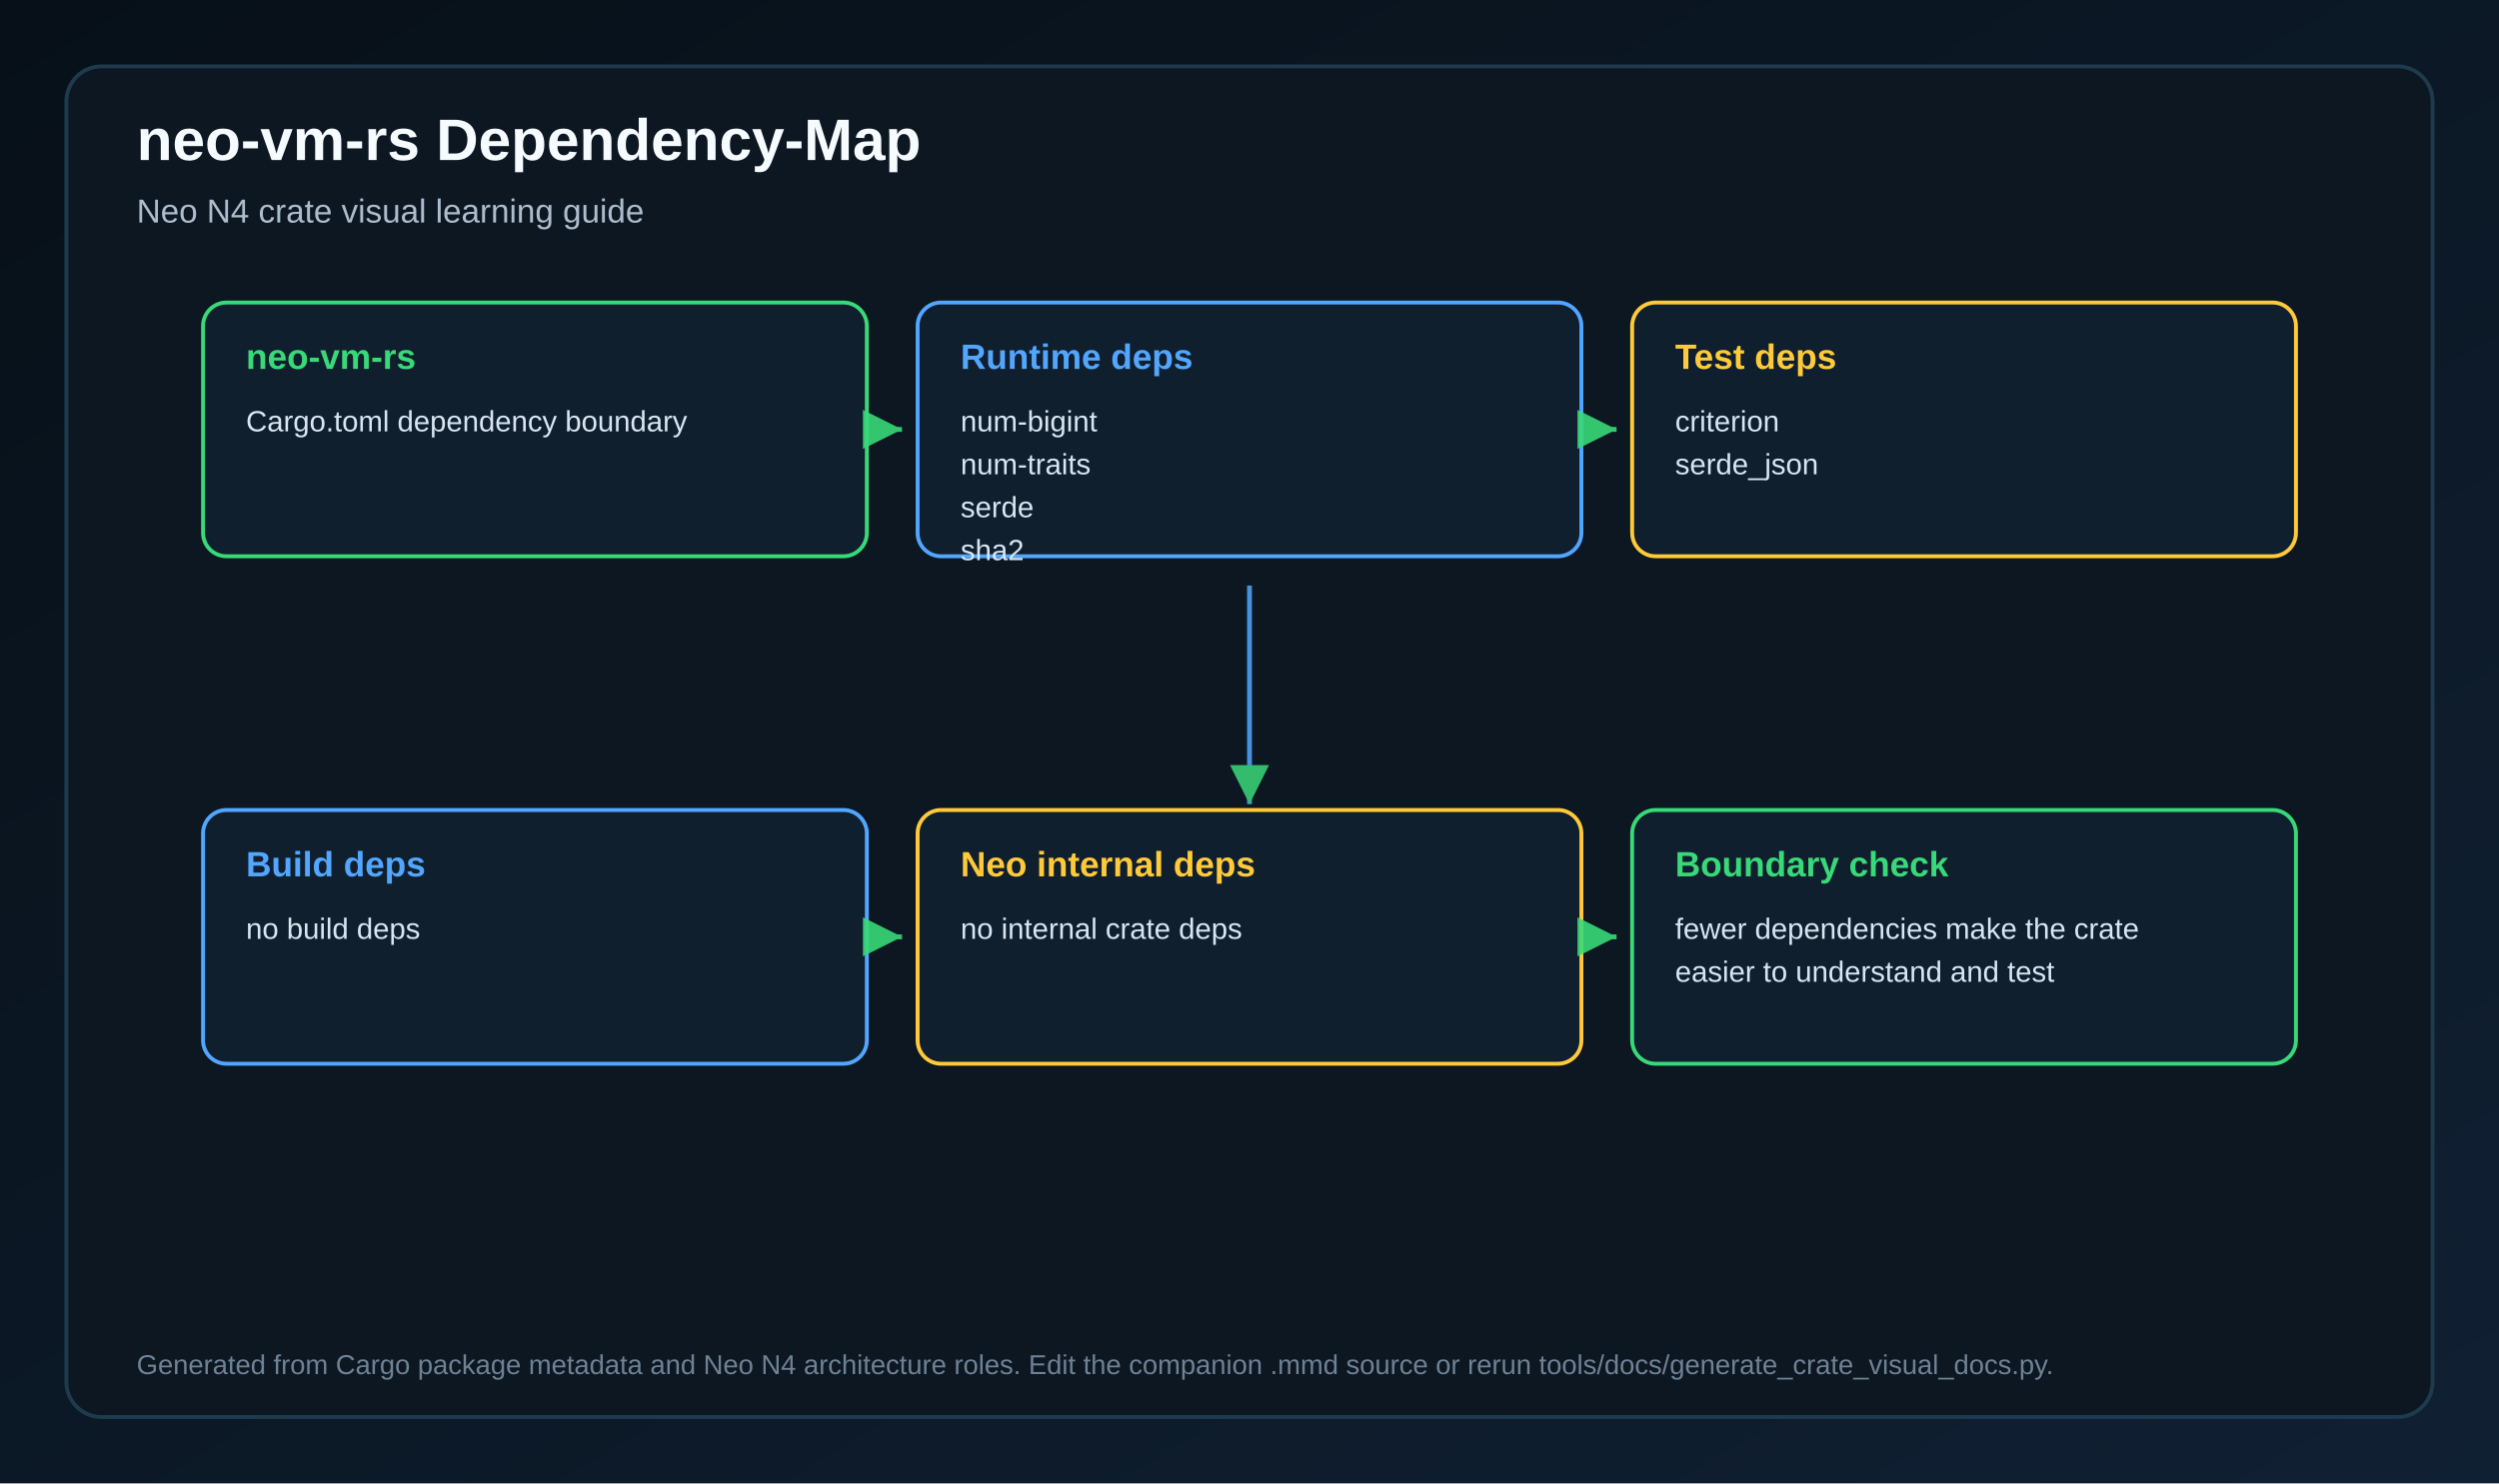
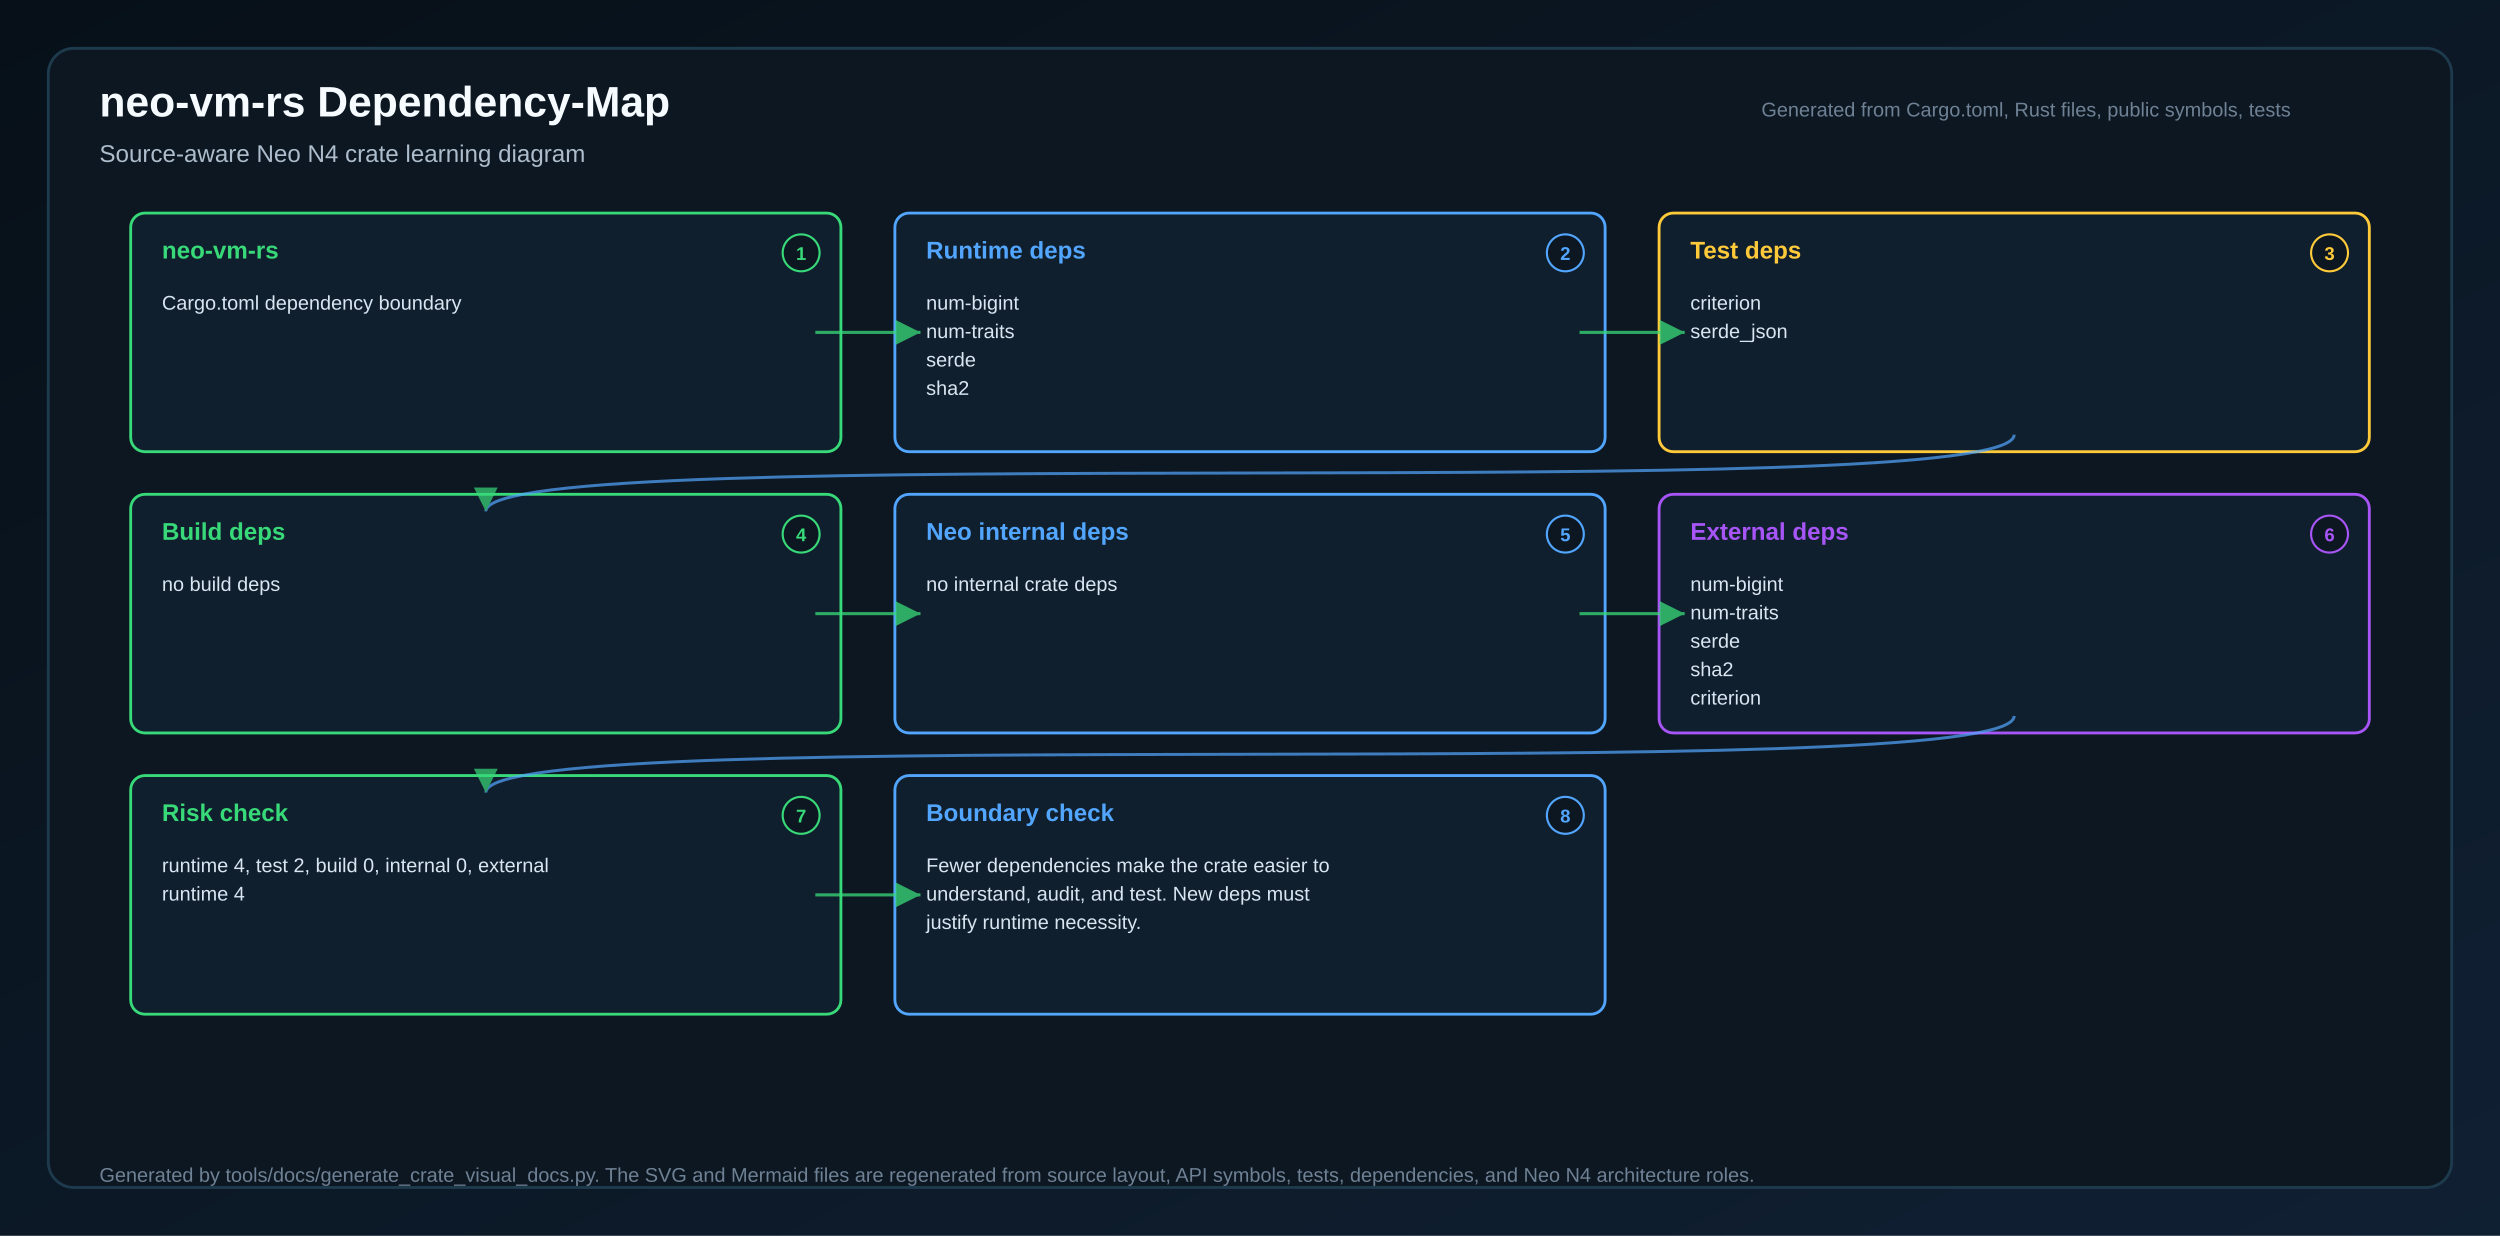
- <svg xmlns="http://www.w3.org/2000/svg" width="1280" height="760" viewBox="0 0 1280 760" role="img" aria-label="neo-vm-rs Dependency-Map">
+ <svg xmlns="http://www.w3.org/2000/svg" width="1760" height="870" viewBox="0 0 1760 870" role="img" aria-label="neo-vm-rs Dependency-Map">
  <defs>
    <linearGradient id="bg" x1="0" x2="1" y1="0" y2="1">
      <stop offset="0" stop-color="#071018" />
      <stop offset="1" stop-color="#102033" />
    </linearGradient>
    <marker id="arrow" markerWidth="12" markerHeight="12" refX="10" refY="6" orient="auto">
      <path d="M2,2 L10,6 L2,10 Z" fill="#38d978" />
    </marker>
  </defs>
-   <rect x="0" y="0" width="1280" height="760" fill="url(#bg)" />
-   <rect x="34" y="34" width="1212" height="692" rx="18" fill="#0c1722" stroke="#1e3a4d" stroke-width="2" />
+   <rect x="0" y="0" width="1760" height="870" fill="url(#bg)" />
+   <rect x="34" y="34" width="1692" height="802" rx="18" fill="#0c1722" stroke="#1e3a4d" stroke-width="2" />
  <text x="70" y="82" fill="#f6fbff" font-size="30" font-family="Segoe UI, Arial, sans-serif" font-weight="700">neo-vm-rs Dependency-Map</text>
-   <text x="70" y="114" fill="#aebdcc" font-size="17" font-family="Segoe UI, Arial, sans-serif">Neo N4 crate visual learning guide</text>
-   <rect x="104" y="155" width="340" height="130" rx="12" fill="#101f2d" stroke="#38d978" stroke-width="2" />
-   <text x="126" y="189" fill="#38d978" font-size="18" font-family="Segoe UI, Arial, sans-serif" font-weight="700">neo-vm-rs</text>
-   <text x="126" y="221" fill="#d9e6f2" font-size="15" font-family="Segoe UI, Arial, sans-serif">Cargo.toml dependency boundary</text>
-   <rect x="470" y="155" width="340" height="130" rx="12" fill="#101f2d" stroke="#52a6ff" stroke-width="2" />
-   <text x="492" y="189" fill="#52a6ff" font-size="18" font-family="Segoe UI, Arial, sans-serif" font-weight="700">Runtime deps</text>
-   <text x="492" y="221" fill="#d9e6f2" font-size="15" font-family="Segoe UI, Arial, sans-serif">num-bigint</text>
-   <text x="492" y="243" fill="#d9e6f2" font-size="15" font-family="Segoe UI, Arial, sans-serif">num-traits</text>
-   <text x="492" y="265" fill="#d9e6f2" font-size="15" font-family="Segoe UI, Arial, sans-serif">serde</text>
-   <text x="492" y="287" fill="#d9e6f2" font-size="15" font-family="Segoe UI, Arial, sans-serif">sha2</text>
-   <line x1="452" y1="220" x2="462" y2="220" stroke="#38d978" stroke-width="2.5" marker-end="url(#arrow)" opacity="0.9" />
-   <rect x="836" y="155" width="340" height="130" rx="12" fill="#101f2d" stroke="#ffca3a" stroke-width="2" />
-   <text x="858" y="189" fill="#ffca3a" font-size="18" font-family="Segoe UI, Arial, sans-serif" font-weight="700">Test deps</text>
-   <text x="858" y="221" fill="#d9e6f2" font-size="15" font-family="Segoe UI, Arial, sans-serif">criterion</text>
-   <text x="858" y="243" fill="#d9e6f2" font-size="15" font-family="Segoe UI, Arial, sans-serif">serde_json</text>
-   <line x1="818" y1="220" x2="828" y2="220" stroke="#38d978" stroke-width="2.5" marker-end="url(#arrow)" opacity="0.9" />
-   <rect x="104" y="415" width="340" height="130" rx="12" fill="#101f2d" stroke="#52a6ff" stroke-width="2" />
-   <text x="126" y="449" fill="#52a6ff" font-size="18" font-family="Segoe UI, Arial, sans-serif" font-weight="700">Build deps</text>
-   <text x="126" y="481" fill="#d9e6f2" font-size="15" font-family="Segoe UI, Arial, sans-serif">no build deps</text>
-   <rect x="470" y="415" width="340" height="130" rx="12" fill="#101f2d" stroke="#ffca3a" stroke-width="2" />
-   <text x="492" y="449" fill="#ffca3a" font-size="18" font-family="Segoe UI, Arial, sans-serif" font-weight="700">Neo internal deps</text>
-   <text x="492" y="481" fill="#d9e6f2" font-size="15" font-family="Segoe UI, Arial, sans-serif">no internal crate deps</text>
-   <line x1="452" y1="480" x2="462" y2="480" stroke="#38d978" stroke-width="2.5" marker-end="url(#arrow)" opacity="0.9" />
-   <rect x="836" y="415" width="340" height="130" rx="12" fill="#101f2d" stroke="#38d978" stroke-width="2" />
-   <text x="858" y="449" fill="#38d978" font-size="18" font-family="Segoe UI, Arial, sans-serif" font-weight="700">Boundary check</text>
-   <text x="858" y="481" fill="#d9e6f2" font-size="15" font-family="Segoe UI, Arial, sans-serif">fewer dependencies make the crate</text>
-   <text x="858" y="503" fill="#d9e6f2" font-size="15" font-family="Segoe UI, Arial, sans-serif">easier to understand and test</text>
-   <line x1="818" y1="480" x2="828" y2="480" stroke="#38d978" stroke-width="2.5" marker-end="url(#arrow)" opacity="0.9" />
-   <path d="M640 300 C640 350 640 370 640 412" stroke="#52a6ff" stroke-width="2.5" fill="none" marker-end="url(#arrow)" opacity="0.85" />
-   <text x="70" y="704" fill="#6f8194" font-size="14" font-family="Segoe UI, Arial, sans-serif">Generated from Cargo package metadata and Neo N4 architecture roles. Edit the companion .mmd source or rerun tools/docs/generate_crate_visual_docs.py.</text>
+   <text x="70" y="114" fill="#aebdcc" font-size="17" font-family="Segoe UI, Arial, sans-serif">Source-aware Neo N4 crate learning diagram</text>
+   <text x="1240" y="82" fill="#6f8194" font-size="14" font-family="Segoe UI, Arial, sans-serif">Generated from Cargo.toml, Rust files, public symbols, tests</text>
+   <rect x="92" y="150" width="500" height="168" rx="10" fill="#101f2d" stroke="#38d978" stroke-width="2" />
+   <circle cx="564" cy="178" r="13" fill="#0c1722" stroke="#38d978" stroke-width="1.5" />
+   <text x="564" y="183" text-anchor="middle" fill="#38d978" font-size="13" font-family="Segoe UI, Arial, sans-serif" font-weight="700">1</text>
+   <text x="114" y="182" fill="#38d978" font-size="17" font-family="Segoe UI, Arial, sans-serif" font-weight="700">neo-vm-rs</text>
+   <text x="114" y="218" fill="#d9e6f2" font-size="14" font-family="Segoe UI, Arial, sans-serif">Cargo.toml dependency boundary</text>
+   <rect x="630" y="150" width="500" height="168" rx="10" fill="#101f2d" stroke="#52a6ff" stroke-width="2" />
+   <circle cx="1102" cy="178" r="13" fill="#0c1722" stroke="#52a6ff" stroke-width="1.5" />
+   <text x="1102" y="183" text-anchor="middle" fill="#52a6ff" font-size="13" font-family="Segoe UI, Arial, sans-serif" font-weight="700">2</text>
+   <text x="652" y="182" fill="#52a6ff" font-size="17" font-family="Segoe UI, Arial, sans-serif" font-weight="700">Runtime deps</text>
+   <text x="652" y="218" fill="#d9e6f2" font-size="14" font-family="Segoe UI, Arial, sans-serif">num-bigint</text>
+   <text x="652" y="238" fill="#d9e6f2" font-size="14" font-family="Segoe UI, Arial, sans-serif">num-traits</text>
+   <text x="652" y="258" fill="#d9e6f2" font-size="14" font-family="Segoe UI, Arial, sans-serif">serde</text>
+   <text x="652" y="278" fill="#d9e6f2" font-size="14" font-family="Segoe UI, Arial, sans-serif">sha2</text>
+   <rect x="1168" y="150" width="500" height="168" rx="10" fill="#101f2d" stroke="#ffca3a" stroke-width="2" />
+   <circle cx="1640" cy="178" r="13" fill="#0c1722" stroke="#ffca3a" stroke-width="1.5" />
+   <text x="1640" y="183" text-anchor="middle" fill="#ffca3a" font-size="13" font-family="Segoe UI, Arial, sans-serif" font-weight="700">3</text>
+   <text x="1190" y="182" fill="#ffca3a" font-size="17" font-family="Segoe UI, Arial, sans-serif" font-weight="700">Test deps</text>
+   <text x="1190" y="218" fill="#d9e6f2" font-size="14" font-family="Segoe UI, Arial, sans-serif">criterion</text>
+   <text x="1190" y="238" fill="#d9e6f2" font-size="14" font-family="Segoe UI, Arial, sans-serif">serde_json</text>
+   <rect x="92" y="348" width="500" height="168" rx="10" fill="#101f2d" stroke="#38d978" stroke-width="2" />
+   <circle cx="564" cy="376" r="13" fill="#0c1722" stroke="#38d978" stroke-width="1.5" />
+   <text x="564" y="381" text-anchor="middle" fill="#38d978" font-size="13" font-family="Segoe UI, Arial, sans-serif" font-weight="700">4</text>
+   <text x="114" y="380" fill="#38d978" font-size="17" font-family="Segoe UI, Arial, sans-serif" font-weight="700">Build deps</text>
+   <text x="114" y="416" fill="#d9e6f2" font-size="14" font-family="Segoe UI, Arial, sans-serif">no build deps</text>
+   <rect x="630" y="348" width="500" height="168" rx="10" fill="#101f2d" stroke="#52a6ff" stroke-width="2" />
+   <circle cx="1102" cy="376" r="13" fill="#0c1722" stroke="#52a6ff" stroke-width="1.5" />
+   <text x="1102" y="381" text-anchor="middle" fill="#52a6ff" font-size="13" font-family="Segoe UI, Arial, sans-serif" font-weight="700">5</text>
+   <text x="652" y="380" fill="#52a6ff" font-size="17" font-family="Segoe UI, Arial, sans-serif" font-weight="700">Neo internal deps</text>
+   <text x="652" y="416" fill="#d9e6f2" font-size="14" font-family="Segoe UI, Arial, sans-serif">no internal crate deps</text>
+   <rect x="1168" y="348" width="500" height="168" rx="10" fill="#101f2d" stroke="#a855f7" stroke-width="2" />
+   <circle cx="1640" cy="376" r="13" fill="#0c1722" stroke="#a855f7" stroke-width="1.5" />
+   <text x="1640" y="381" text-anchor="middle" fill="#a855f7" font-size="13" font-family="Segoe UI, Arial, sans-serif" font-weight="700">6</text>
+   <text x="1190" y="380" fill="#a855f7" font-size="17" font-family="Segoe UI, Arial, sans-serif" font-weight="700">External deps</text>
+   <text x="1190" y="416" fill="#d9e6f2" font-size="14" font-family="Segoe UI, Arial, sans-serif">num-bigint</text>
+   <text x="1190" y="436" fill="#d9e6f2" font-size="14" font-family="Segoe UI, Arial, sans-serif">num-traits</text>
+   <text x="1190" y="456" fill="#d9e6f2" font-size="14" font-family="Segoe UI, Arial, sans-serif">serde</text>
+   <text x="1190" y="476" fill="#d9e6f2" font-size="14" font-family="Segoe UI, Arial, sans-serif">sha2</text>
+   <text x="1190" y="496" fill="#d9e6f2" font-size="14" font-family="Segoe UI, Arial, sans-serif">criterion</text>
+   <rect x="92" y="546" width="500" height="168" rx="10" fill="#101f2d" stroke="#38d978" stroke-width="2" />
+   <circle cx="564" cy="574" r="13" fill="#0c1722" stroke="#38d978" stroke-width="1.5" />
+   <text x="564" y="579" text-anchor="middle" fill="#38d978" font-size="13" font-family="Segoe UI, Arial, sans-serif" font-weight="700">7</text>
+   <text x="114" y="578" fill="#38d978" font-size="17" font-family="Segoe UI, Arial, sans-serif" font-weight="700">Risk check</text>
+   <text x="114" y="614" fill="#d9e6f2" font-size="14" font-family="Segoe UI, Arial, sans-serif">runtime 4, test 2, build 0, internal 0, external</text>
+   <text x="114" y="634" fill="#d9e6f2" font-size="14" font-family="Segoe UI, Arial, sans-serif">runtime 4</text>
+   <rect x="630" y="546" width="500" height="168" rx="10" fill="#101f2d" stroke="#52a6ff" stroke-width="2" />
+   <circle cx="1102" cy="574" r="13" fill="#0c1722" stroke="#52a6ff" stroke-width="1.5" />
+   <text x="1102" y="579" text-anchor="middle" fill="#52a6ff" font-size="13" font-family="Segoe UI, Arial, sans-serif" font-weight="700">8</text>
+   <text x="652" y="578" fill="#52a6ff" font-size="17" font-family="Segoe UI, Arial, sans-serif" font-weight="700">Boundary check</text>
+   <text x="652" y="614" fill="#d9e6f2" font-size="14" font-family="Segoe UI, Arial, sans-serif">Fewer dependencies make the crate easier to</text>
+   <text x="652" y="634" fill="#d9e6f2" font-size="14" font-family="Segoe UI, Arial, sans-serif">understand, audit, and test. New deps must</text>
+   <text x="652" y="654" fill="#d9e6f2" font-size="14" font-family="Segoe UI, Arial, sans-serif">justify runtime necessity.</text>
+   <line x1="574" y1="234" x2="648" y2="234" stroke="#38d978" stroke-width="2.2" marker-end="url(#arrow)" opacity="0.75" />
+   <line x1="1112" y1="234" x2="1186" y2="234" stroke="#38d978" stroke-width="2.2" marker-end="url(#arrow)" opacity="0.75" />
+   <line x1="574" y1="432" x2="648" y2="432" stroke="#38d978" stroke-width="2.2" marker-end="url(#arrow)" opacity="0.75" />
+   <line x1="1112" y1="432" x2="1186" y2="432" stroke="#38d978" stroke-width="2.2" marker-end="url(#arrow)" opacity="0.75" />
+   <line x1="574" y1="630" x2="648" y2="630" stroke="#38d978" stroke-width="2.2" marker-end="url(#arrow)" opacity="0.75" />
+   <path d="M1418 306 C1418 358, 342 308, 342 360" stroke="#52a6ff" stroke-width="2.1" fill="none" marker-end="url(#arrow)" opacity="0.7" />
+   <path d="M1418 504 C1418 556, 342 506, 342 558" stroke="#52a6ff" stroke-width="2.1" fill="none" marker-end="url(#arrow)" opacity="0.7" />
+   <text x="70" y="832" fill="#6f8194" font-size="14" font-family="Segoe UI, Arial, sans-serif">Generated by tools/docs/generate_crate_visual_docs.py. The SVG and Mermaid files are regenerated from source layout, API symbols, tests, dependencies, and Neo N4 architecture roles.</text>
</svg>
